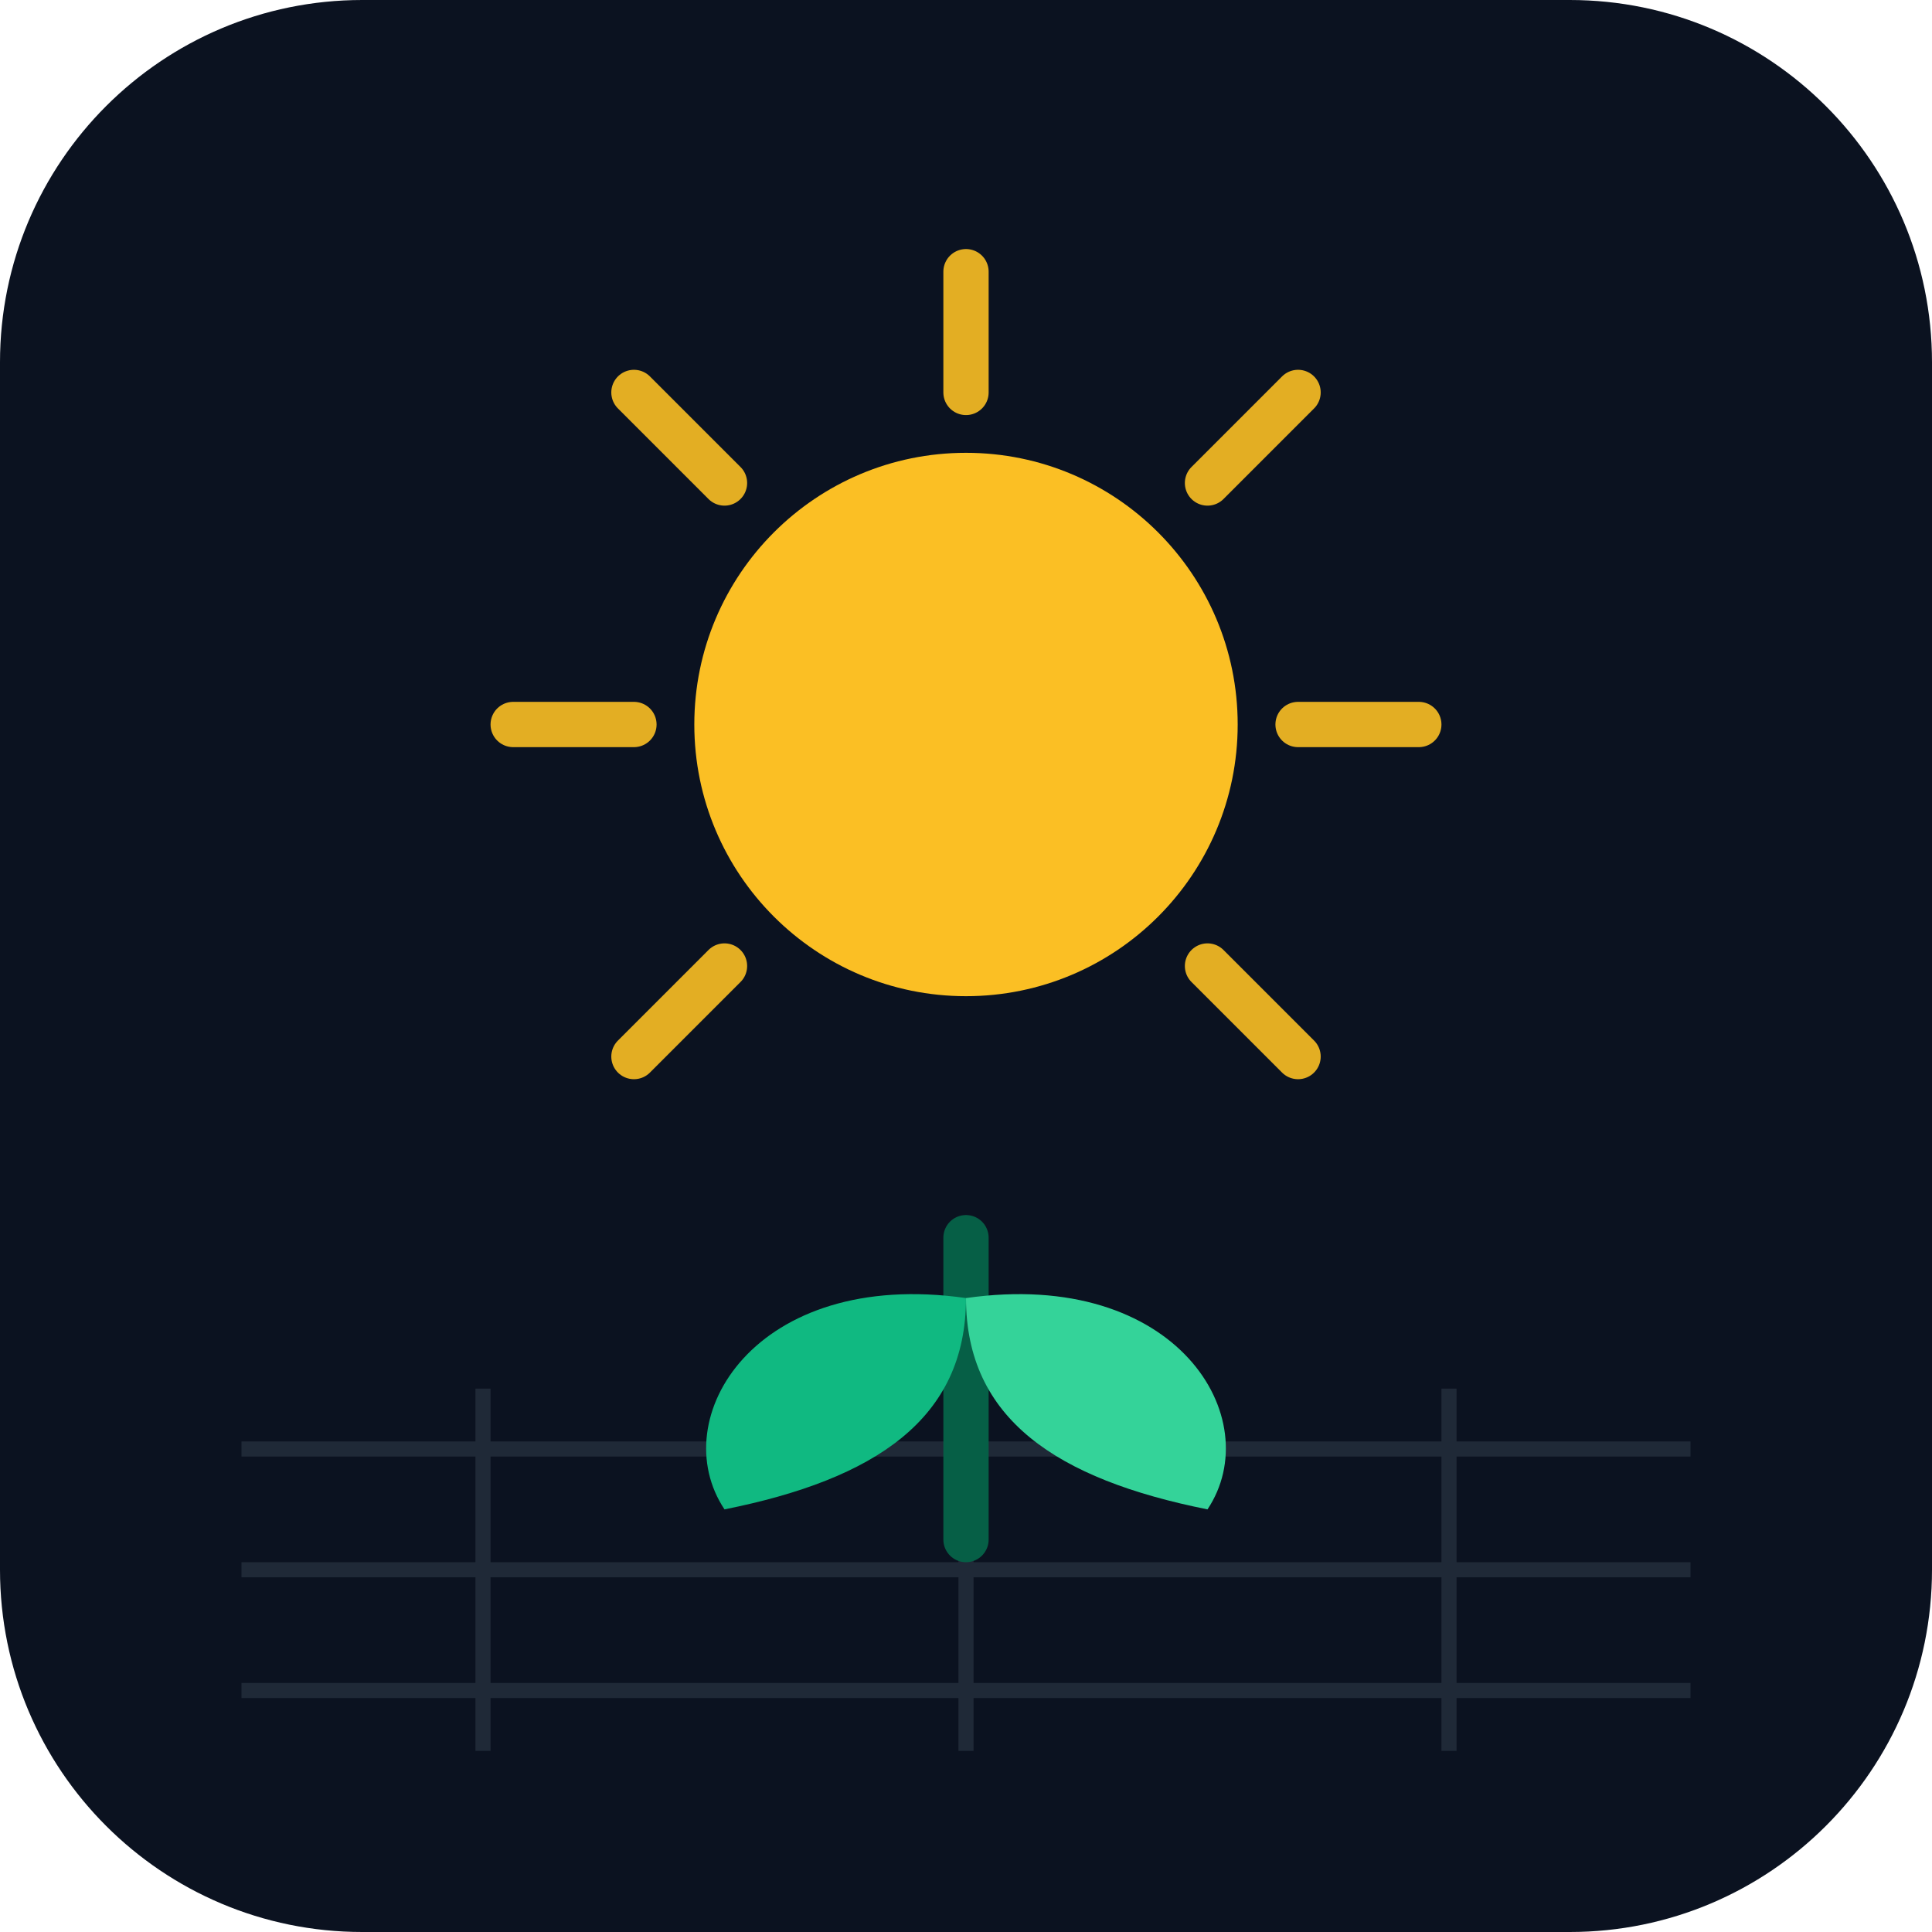
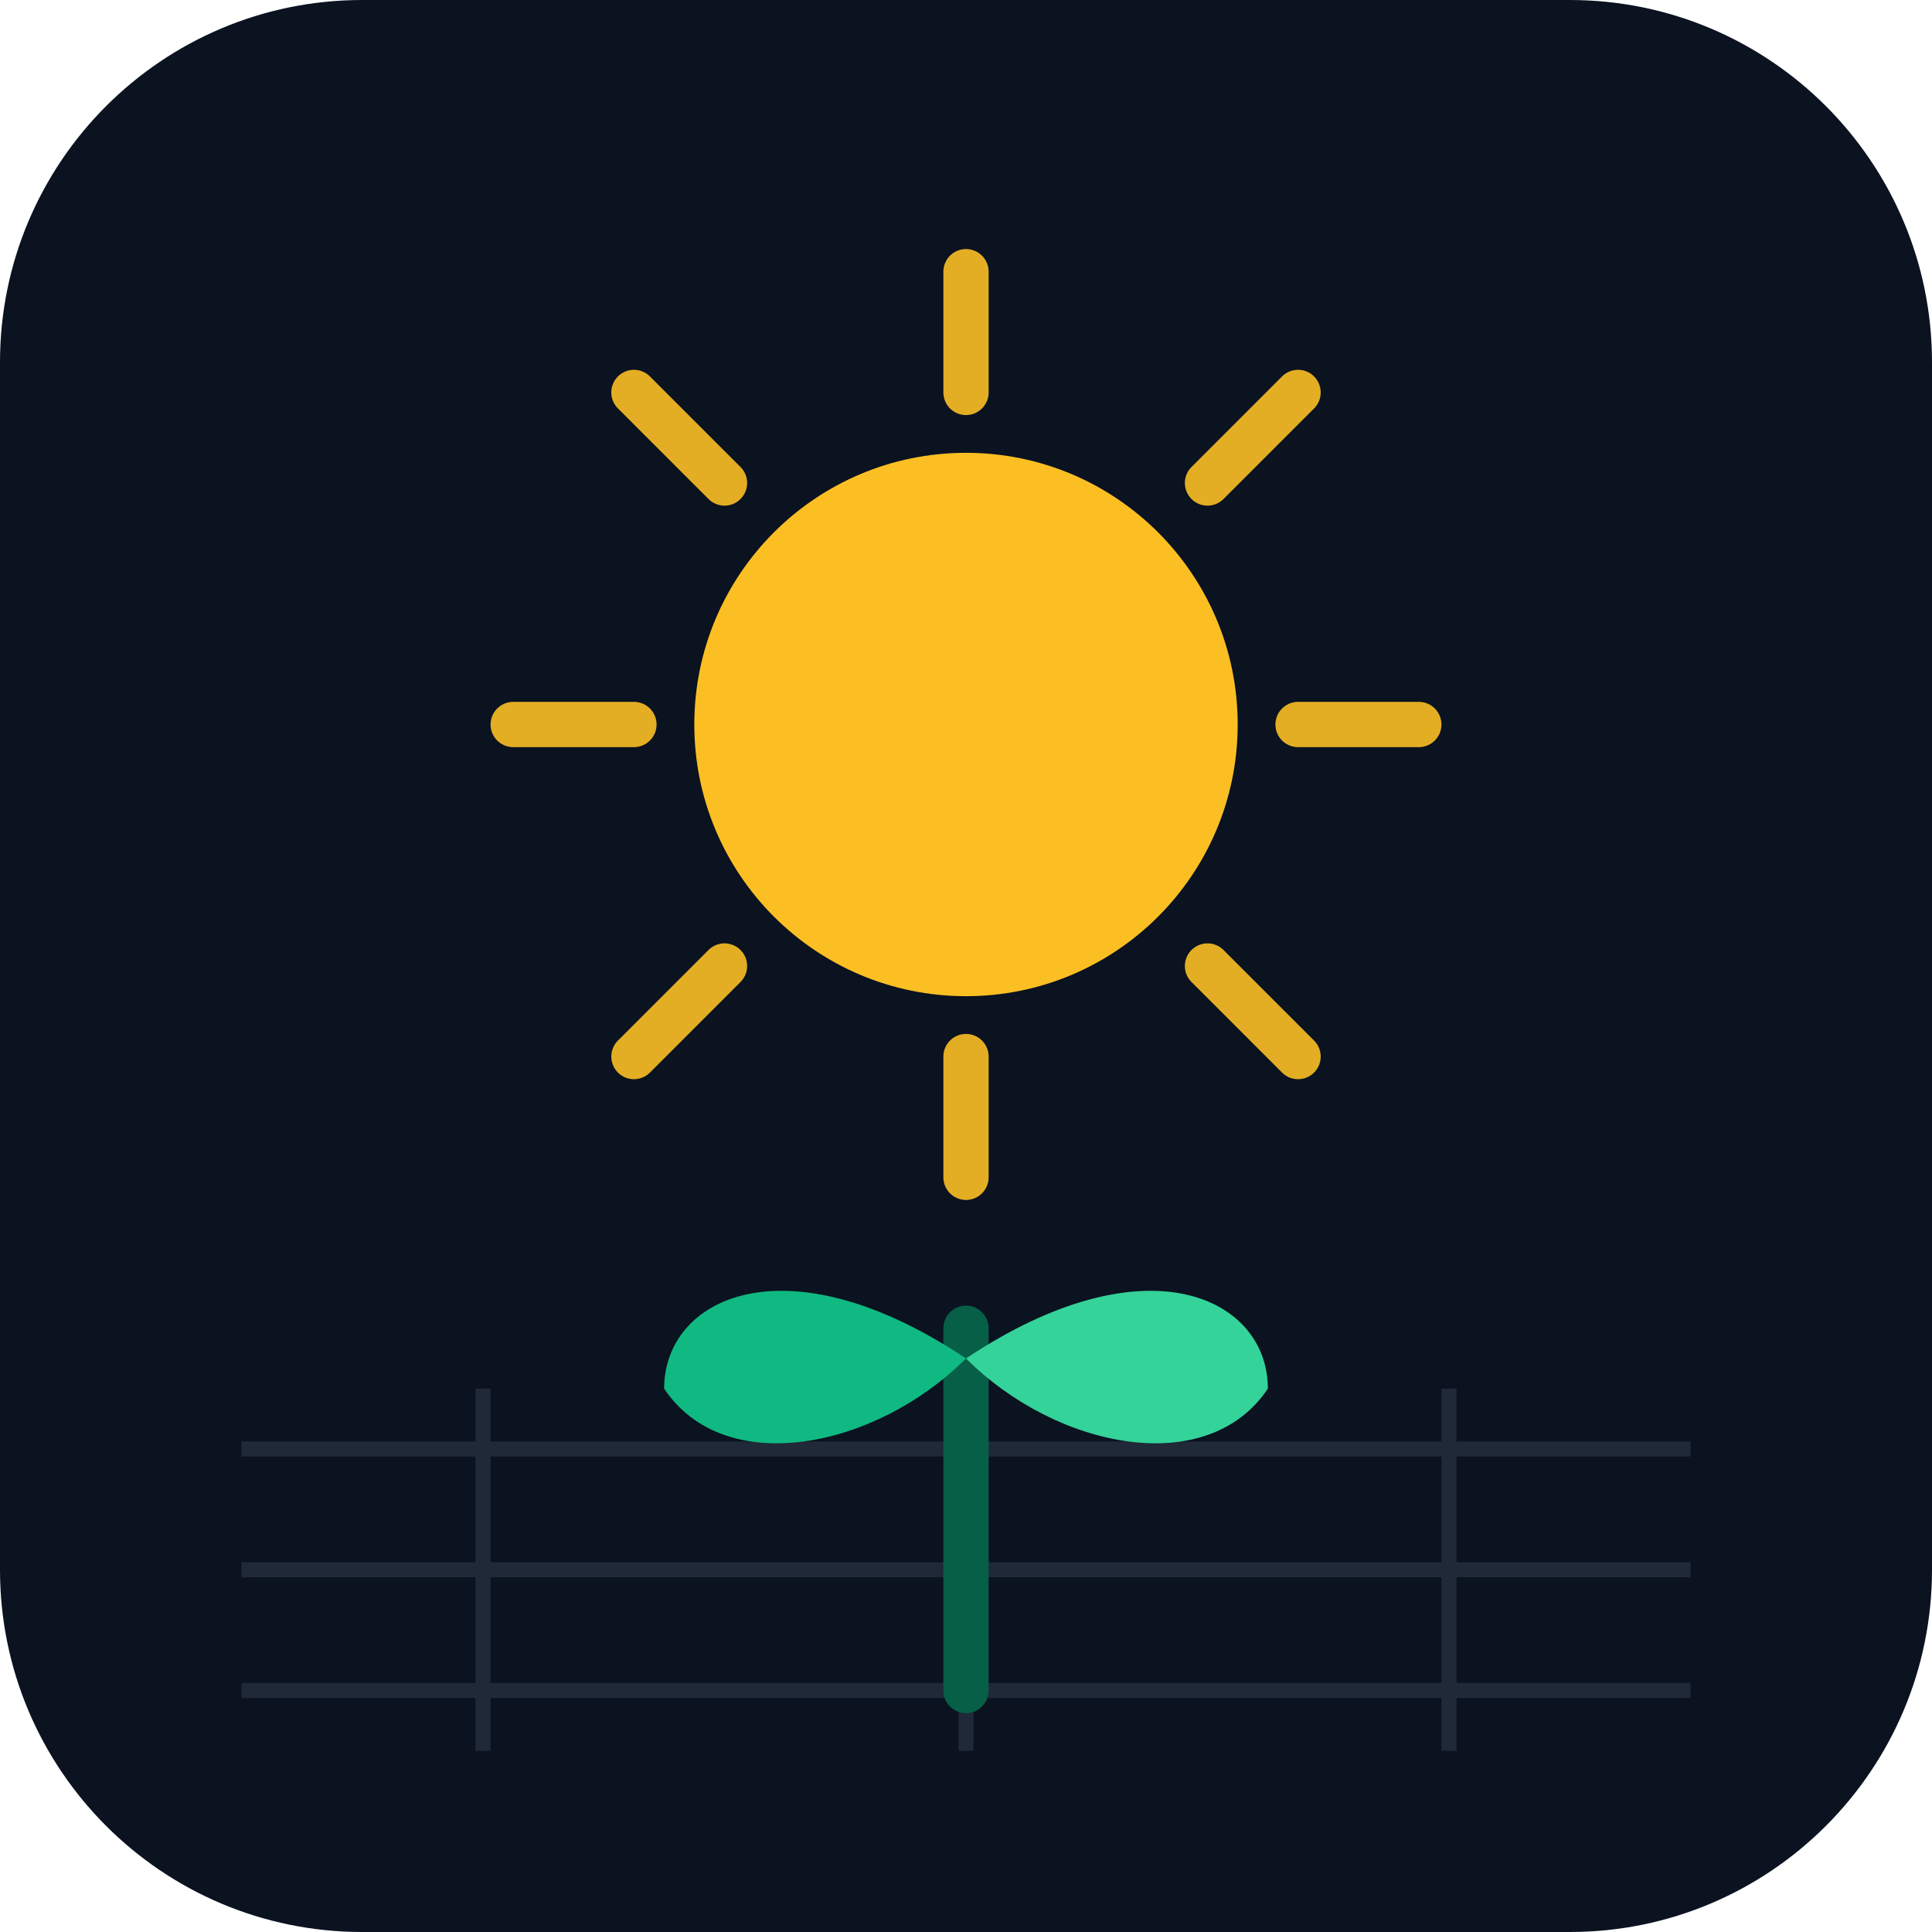
<svg xmlns="http://www.w3.org/2000/svg" viewBox="0 0 128 128" role="img" aria-label="Garden Planner">
  <rect width="128" height="128" rx="24" fill="#0b1220" />
  <g fill="none" stroke="#1f2937" stroke-width="1">
    <line x1="16" y1="96" x2="112" y2="96" />
    <line x1="16" y1="104" x2="112" y2="104" />
    <line x1="16" y1="112" x2="112" y2="112" />
    <line x1="32" y1="92" x2="32" y2="116" />
    <line x1="64" y1="92" x2="64" y2="116" />
    <line x1="96" y1="92" x2="96" y2="116" />
  </g>
  <circle cx="64" cy="48" r="18" fill="#fbbf24" />
  <g stroke="#fbbf24" stroke-width="3" stroke-linecap="round" opacity="0.9">
    <line x1="64" y1="18" x2="64" y2="26" />
+     <line x1="64" y1="70" x2="64" y2="78" />
    <line x1="34" y1="48" x2="42" y2="48" />
    <line x1="86" y1="48" x2="94" y2="48" />
    <line x1="42" y1="26" x2="48" y2="32" />
    <line x1="80" y1="64" x2="86" y2="70" />
    <line x1="42" y1="70" x2="48" y2="64" />
    <line x1="80" y1="32" x2="86" y2="26" />
  </g>
-   <path d="M 64 102 L 64 82" stroke="#065f46" stroke-width="3" stroke-linecap="round" />
-   <path d="M 64 86 C 50 84, 44 94, 48 100 C 58 98, 64 94, 64 86 Z" fill="#10b981" />
-   <path d="M 64 86 C 78 84, 84 94, 80 100 C 70 98, 64 94, 64 86 Z" fill="#34d399" />
+   <line x1="64" y1="112" x2="64" y2="88" stroke="#065f46" stroke-width="3" stroke-linecap="round" />
+   <path d="M 64 90 C 52 82, 44 86, 44 92 C 48 98, 58 96, 64 90 Z" fill="#10b981" />
+   <path d="M 64 90 C 76 82, 84 86, 84 92 C 80 98, 70 96, 64 90 Z" fill="#34d399" />
</svg>
